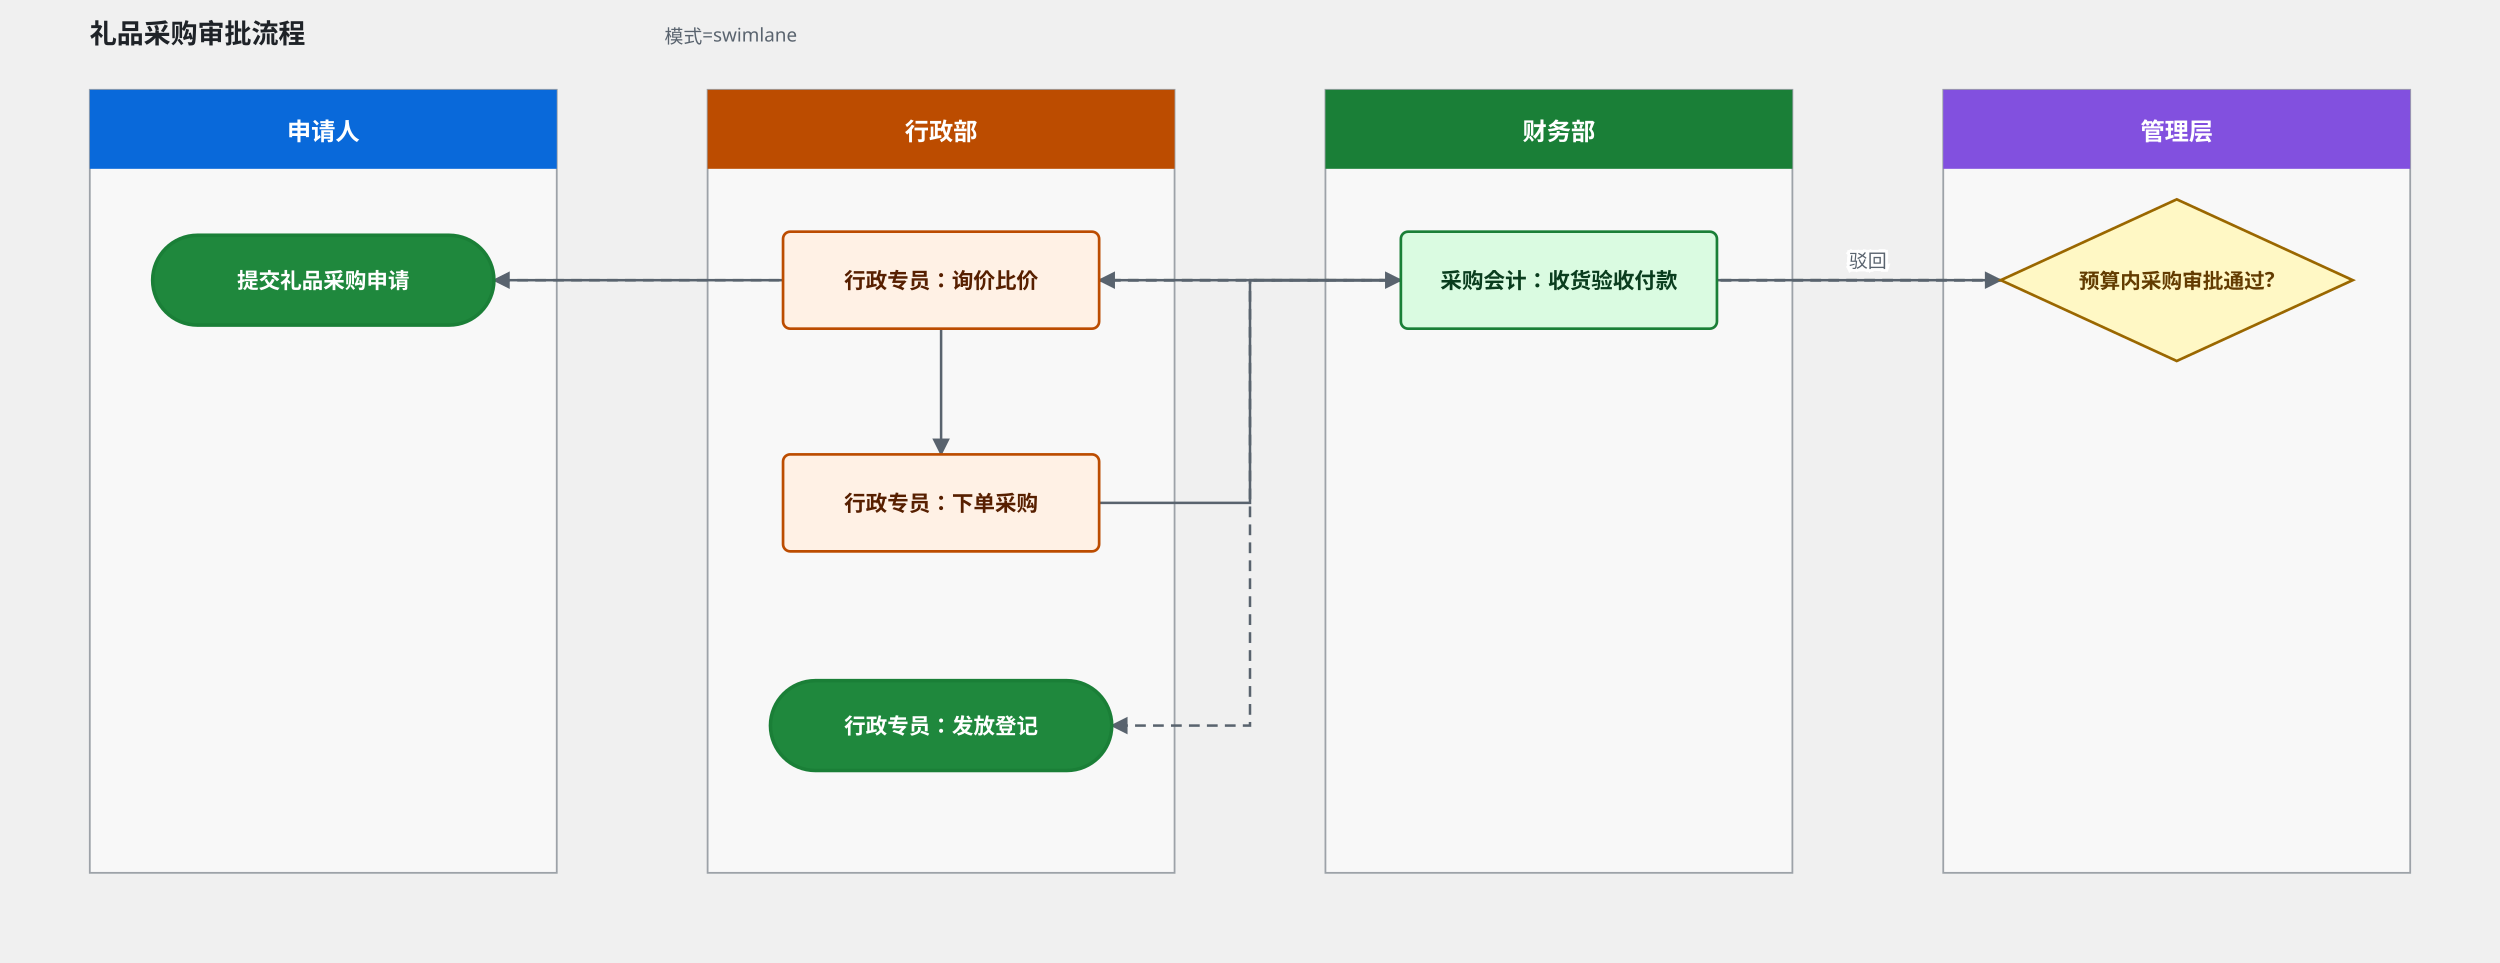
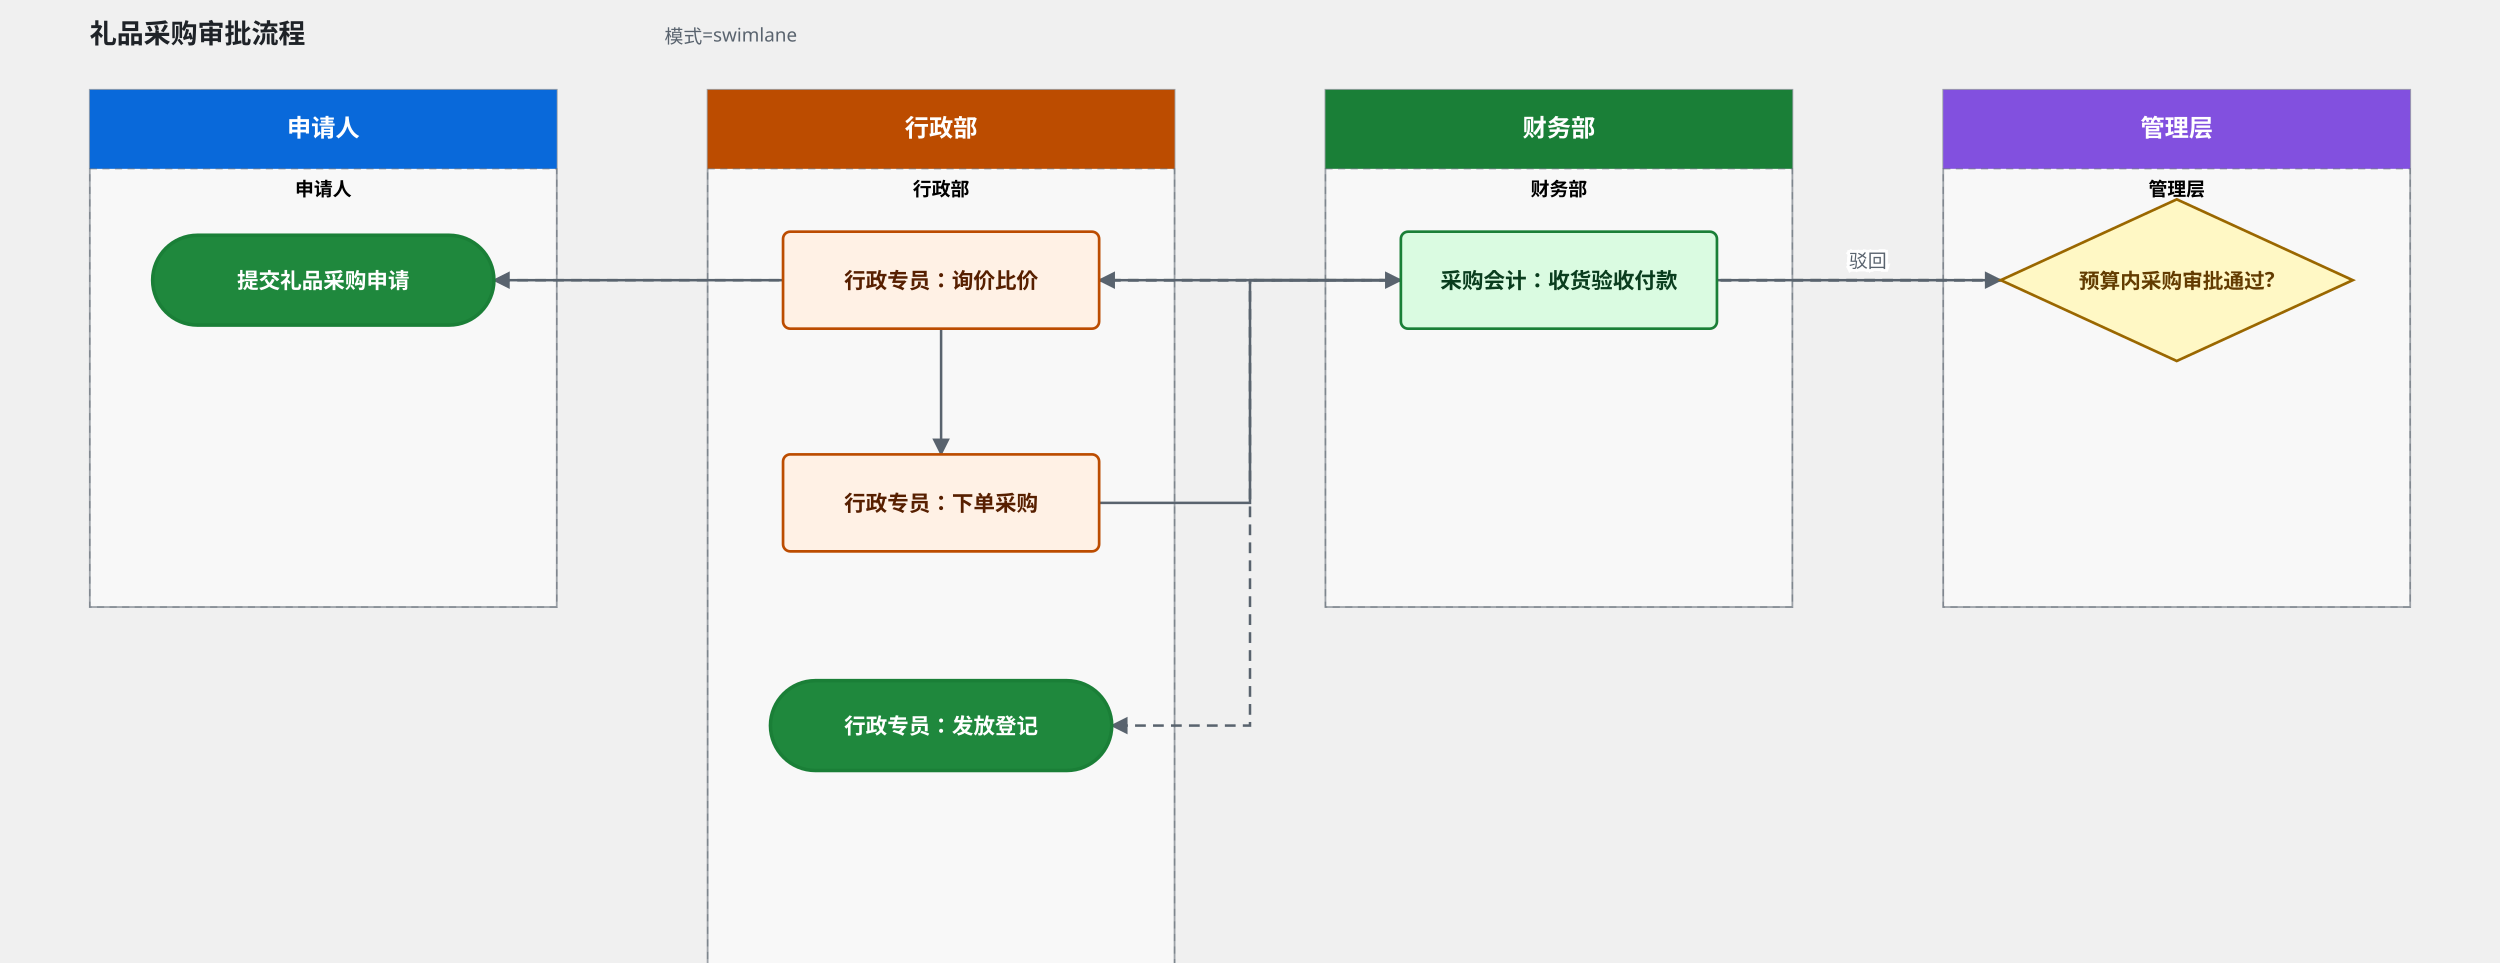
<svg xmlns="http://www.w3.org/2000/svg" viewBox="0 0 1392 536" width="1392" height="536" style="background:#ffffff;font-family:'Microsoft YaHei',system-ui,sans-serif">
  <defs>
    <marker id="arr" viewBox="0 0 10 10" refX="9" refY="5" markerWidth="7" markerHeight="7" orient="auto-start-reverse">
      <path d="M0,0 L10,5 L0,10 z" fill="#59636e" />
    </marker>
  </defs>
-   <rect x="50" y="50" width="260" height="436" fill="#ffffff" stroke="#59636e" stroke-width="1" opacity="0.55" />
-   <rect x="50" y="50" width="260" height="44" fill="#0969da" />
-   <text x="180" y="78" text-anchor="middle" font-size="13.5" font-weight="700" fill="#ffffff">申请人</text>
-   <rect x="394" y="50" width="260" height="436" fill="#ffffff" stroke="#59636e" stroke-width="1" opacity="0.55" />
-   <rect x="394" y="50" width="260" height="44" fill="#bc4c00" />
-   <text x="524" y="78" text-anchor="middle" font-size="13.5" font-weight="700" fill="#ffffff">行政部</text>
-   <rect x="738" y="50" width="260" height="436" fill="#ffffff" stroke="#59636e" stroke-width="1" opacity="0.55" />
-   <rect x="738" y="50" width="260" height="44" fill="#1a7f37" />
-   <text x="868" y="78" text-anchor="middle" font-size="13.5" font-weight="700" fill="#ffffff">财务部</text>
-   <rect x="1082" y="50" width="260" height="436" fill="#ffffff" stroke="#59636e" stroke-width="1" opacity="0.55" />
-   <rect x="1082" y="50" width="260" height="44" fill="#8250df" />
-   <text x="1212" y="78" text-anchor="middle" font-size="13.5" font-weight="700" fill="#ffffff">管理层</text>
+   <g data-lane="申请人" data-lane-depth="0">
+     <rect x="50" y="50" width="260" height="288" fill="#ffffff" stroke="#59636e" stroke-width="1" opacity="0.55" />
+     <rect x="50" y="50" width="260" height="44" fill="#0969da" />
+     <text x="180" y="76" text-anchor="middle" font-size="13.5" font-weight="700" fill="#ffffff">申请人</text>
+     <rect x="50" y="94" width="260" height="244" fill="transparent" stroke="#59636e" stroke-width="0.8" stroke-dasharray="4 3" opacity="0.45" data-lane-role="申请人" />
+     <text x="180" y="109" text-anchor="middle" font-size="10.5" font-weight="600" fill="undefined">申请人</text>
+   </g>
+   <g data-lane="行政部" data-lane-depth="0">
+     <rect x="394" y="50" width="260" height="536" fill="#ffffff" stroke="#59636e" stroke-width="1" opacity="0.55" />
+     <rect x="394" y="50" width="260" height="44" fill="#bc4c00" />
+     <text x="524" y="76" text-anchor="middle" font-size="13.5" font-weight="700" fill="#ffffff">行政部</text>
+     <rect x="394" y="94" width="260" height="492" fill="transparent" stroke="#59636e" stroke-width="0.8" stroke-dasharray="4 3" opacity="0.45" data-lane-role="行政部" />
+     <text x="524" y="109" text-anchor="middle" font-size="10.5" font-weight="600" fill="undefined">行政部</text>
+   </g>
+   <g data-lane="财务部" data-lane-depth="0">
+     <rect x="738" y="50" width="260" height="288" fill="#ffffff" stroke="#59636e" stroke-width="1" opacity="0.55" />
+     <rect x="738" y="50" width="260" height="44" fill="#1a7f37" />
+     <text x="868" y="76" text-anchor="middle" font-size="13.5" font-weight="700" fill="#ffffff">财务部</text>
+     <rect x="738" y="94" width="260" height="244" fill="transparent" stroke="#59636e" stroke-width="0.8" stroke-dasharray="4 3" opacity="0.45" data-lane-role="财务部" />
+     <text x="868" y="109" text-anchor="middle" font-size="10.5" font-weight="600" fill="undefined">财务部</text>
+   </g>
+   <g data-lane="管理层" data-lane-depth="0">
+     <rect x="1082" y="50" width="260" height="288" fill="#ffffff" stroke="#59636e" stroke-width="1" opacity="0.55" />
+     <rect x="1082" y="50" width="260" height="44" fill="#8250df" />
+     <text x="1212" y="76" text-anchor="middle" font-size="13.5" font-weight="700" fill="#ffffff">管理层</text>
+     <rect x="1082" y="94" width="260" height="244" fill="transparent" stroke="#59636e" stroke-width="0.8" stroke-dasharray="4 3" opacity="0.45" data-lane-role="管理层" />
+     <text x="1212" y="109" text-anchor="middle" font-size="10.5" font-weight="600" fill="undefined">管理层</text>
+   </g>
  <path d="M 275 156 L 352 156 L 352 156 L 1114 156" fill="none" stroke="#59636e" stroke-width="1.4" marker-end="url(#arr)" data-edge="1" data-eidx="0" />
  <path d="M 1114 156 L 1040 156 L 1040 156 L 612 156" fill="none" stroke="#59636e" stroke-width="1.4" stroke-dasharray="6 4" marker-end="url(#arr)" data-edge="1" data-eidx="1" />
  <text x="1040" y="149" text-anchor="middle" font-size="10.5" fill="#59636e" paint-order="stroke" stroke="#ffffff" stroke-width="3">通过</text>
  <path d="M 1114 156 L 1040 156 L 1040 156 L 275 156" fill="none" stroke="#59636e" stroke-width="1.4" stroke-dasharray="6 4" marker-end="url(#arr)" data-edge="1" data-eidx="2" />
  <text x="1040" y="149" text-anchor="middle" font-size="10.5" fill="#59636e" paint-order="stroke" stroke="#ffffff" stroke-width="3">驳回</text>
  <path d="M 524 183 L 524 253" fill="none" stroke="#59636e" stroke-width="1.4" marker-end="url(#arr)" data-edge="1" data-eidx="3" />
  <path d="M 612 280 L 696 280 L 696 156 L 780 156" fill="none" stroke="#59636e" stroke-width="1.4" marker-end="url(#arr)" data-edge="1" data-eidx="4" />
  <path d="M 780 156 L 696 156 L 696 404 L 619 404" fill="none" stroke="#59636e" stroke-width="1.4" stroke-dasharray="6 4" marker-end="url(#arr)" data-edge="1" data-eidx="5" />
  <g transform="translate(85,131)" data-id="N1">
    <g fill="#1f883d" stroke="#1a7f37" stroke-width="2">
      <rect x="0" y="0" width="190" height="50" rx="25" ry="25" />
    </g>
    <text x="95" y="29.5" text-anchor="middle" font-size="12" font-weight="600" fill="#ffffff">提交礼品采购申请</text>
  </g>
  <g transform="translate(436,129)" data-id="N3">
    <g fill="#fff1e5" stroke="#bc4c00" stroke-width="1.5">
      <rect x="0" y="0" width="176" height="54" rx="4" />
    </g>
    <text x="88" y="31.5" text-anchor="middle" font-size="12" font-weight="600" fill="#571f00">行政专员：询价比价</text>
  </g>
  <g transform="translate(436,253)" data-id="N4">
    <g fill="#fff1e5" stroke="#bc4c00" stroke-width="1.5">
      <rect x="0" y="0" width="176" height="54" rx="4" />
    </g>
    <text x="88" y="31.5" text-anchor="middle" font-size="12" font-weight="600" fill="#571f00">行政专员：下单采购</text>
  </g>
  <g transform="translate(429,379)" data-id="N6">
    <g fill="#1f883d" stroke="#1a7f37" stroke-width="2">
      <rect x="0" y="0" width="190" height="50" rx="25" ry="25" />
    </g>
    <text x="95" y="29.5" text-anchor="middle" font-size="12" font-weight="600" fill="#ffffff">行政专员：发放登记</text>
  </g>
  <g transform="translate(780,129)" data-id="N5">
    <g fill="#dafbe1" stroke="#1a7f37" stroke-width="1.5">
      <rect x="0" y="0" width="176" height="54" rx="4" />
    </g>
    <text x="88" y="31.5" text-anchor="middle" font-size="12" font-weight="600" fill="#0a3d1e">采购会计：收货验收付款</text>
  </g>
  <g transform="translate(1114,111)" data-id="N2">
    <g fill="#fff8c5" stroke="#9a6700" stroke-width="1.5">
      <polygon points="98,0 196,45 98,90 0,45" />
    </g>
    <text x="98" y="49.5" text-anchor="middle" font-size="11.5" font-weight="600" fill="#633c01">预算内采购审批通过?</text>
  </g>
  <text x="50" y="24" font-size="15" font-weight="700" fill="#1f2328">礼品采购审批流程</text>
  <text x="370" y="24" font-size="10.5" fill="#59636e">模式=swimlane</text>
</svg>
